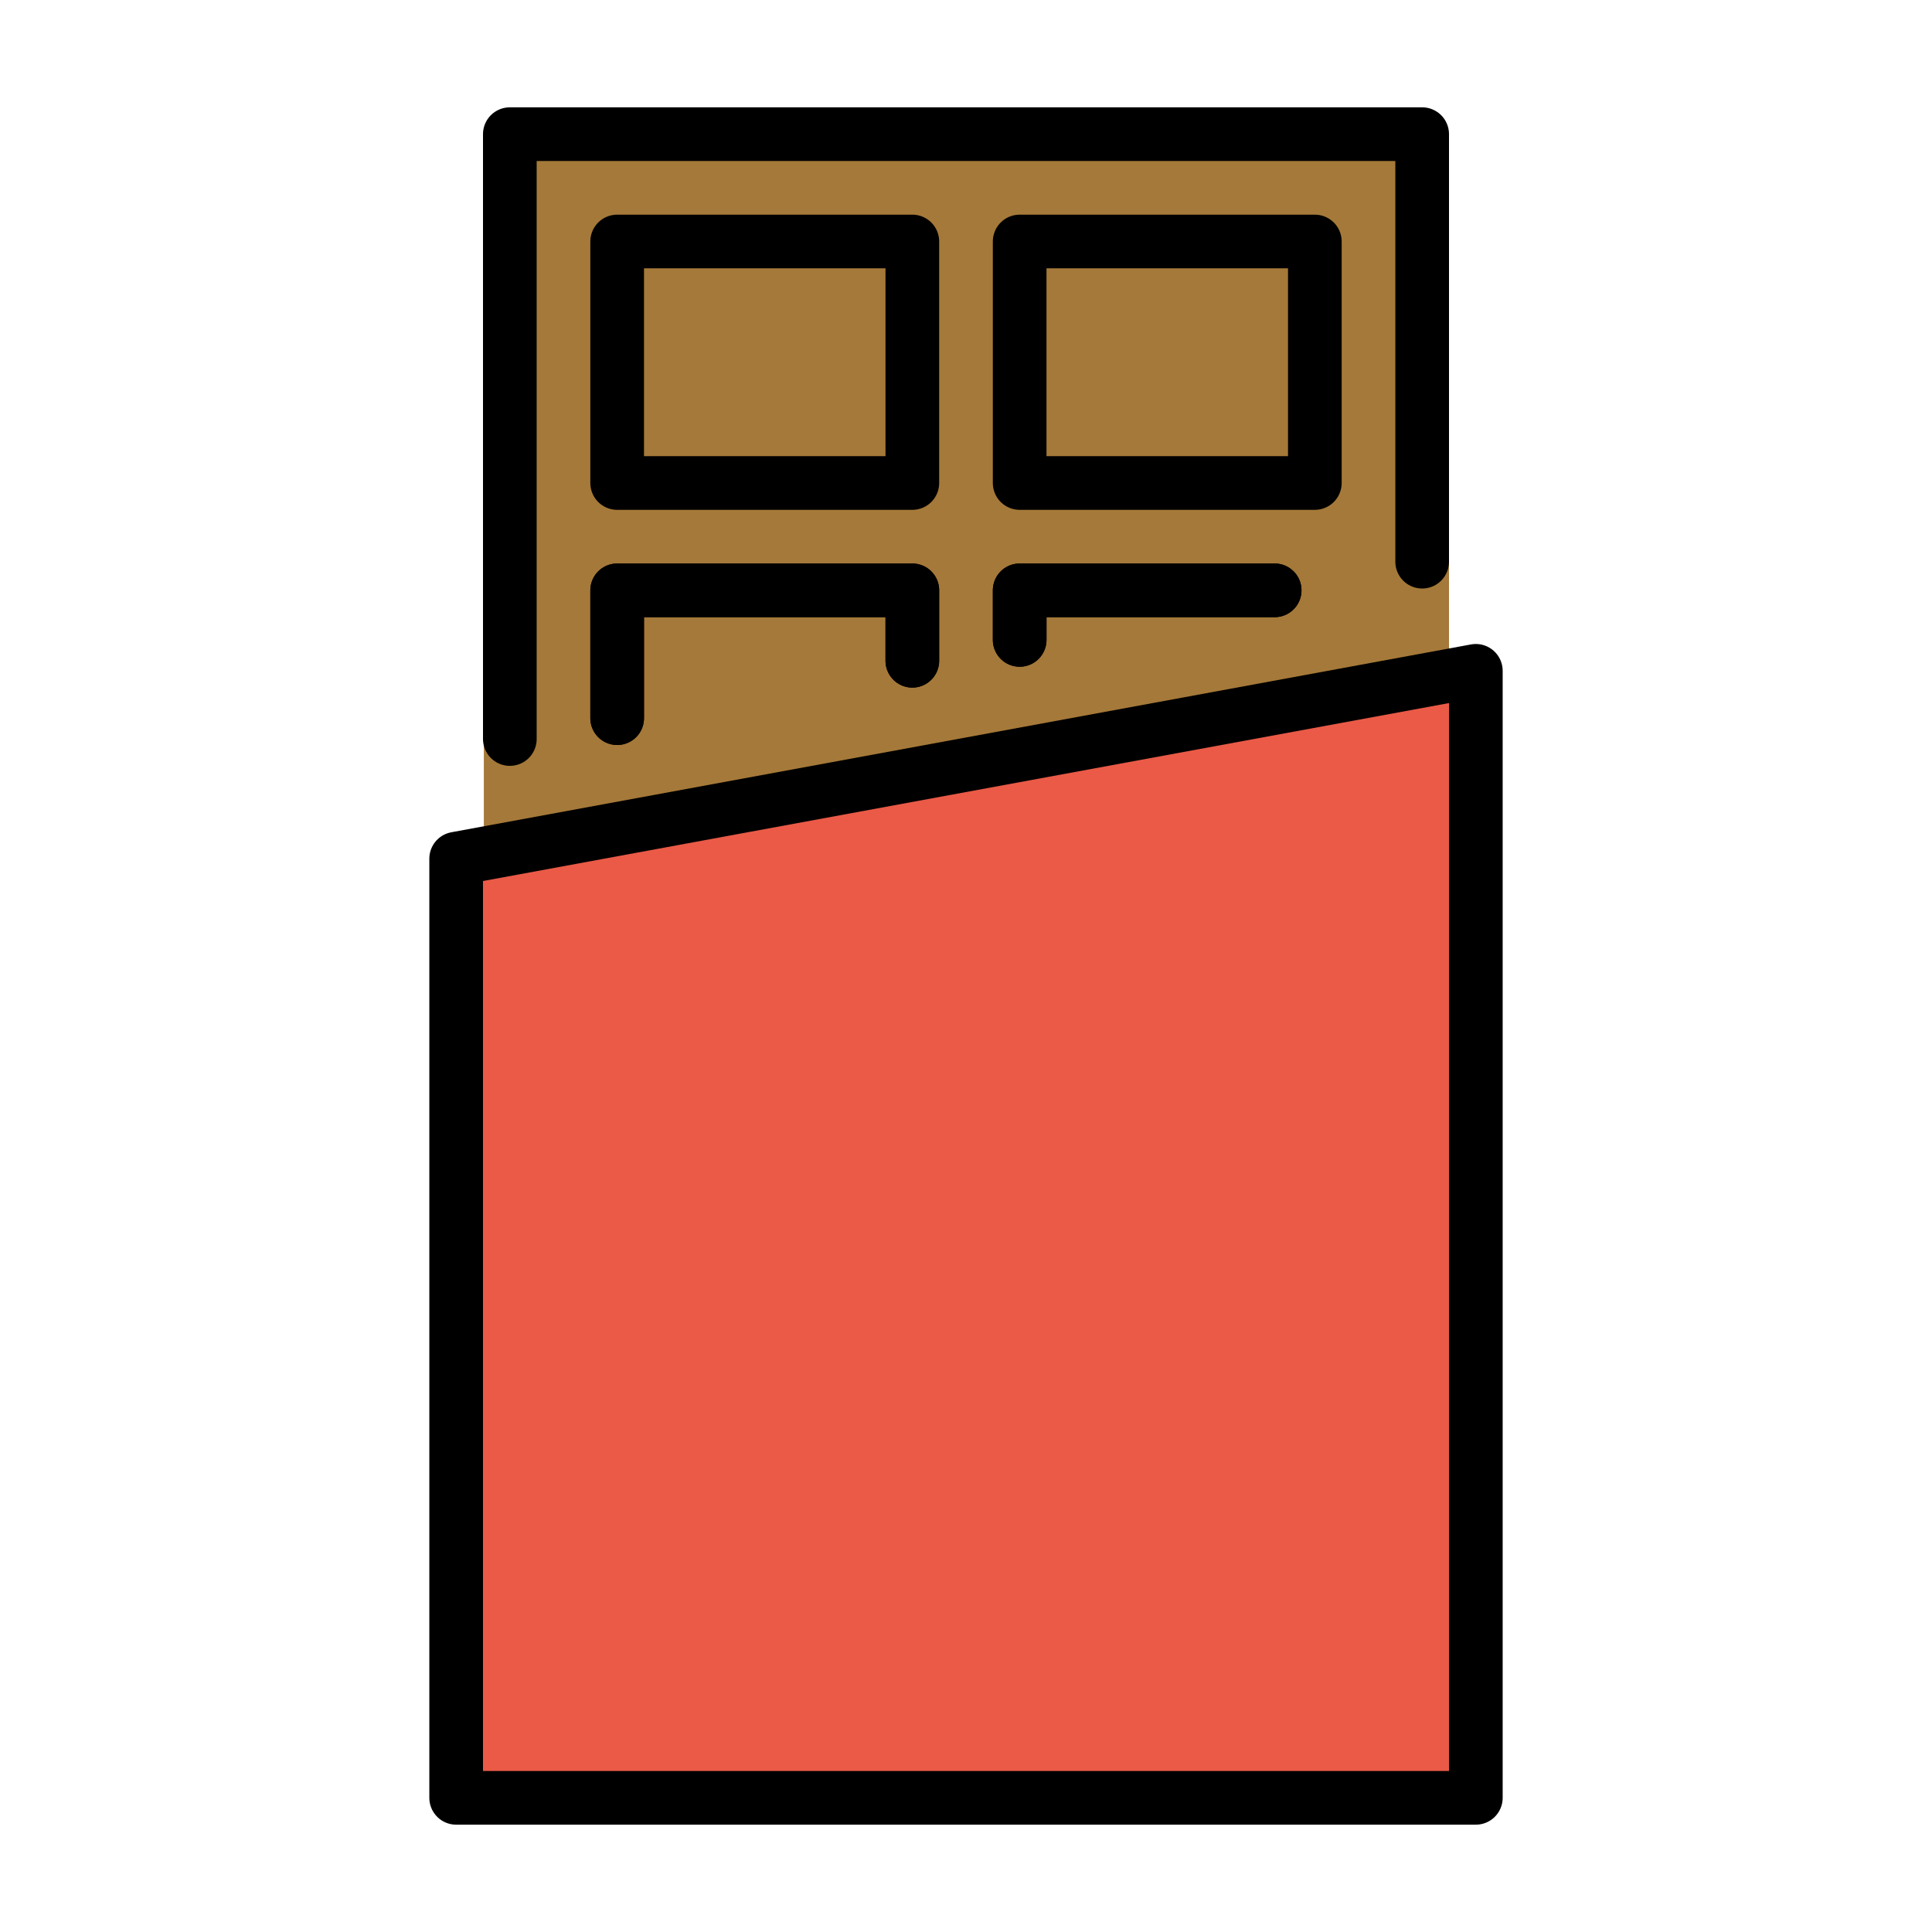
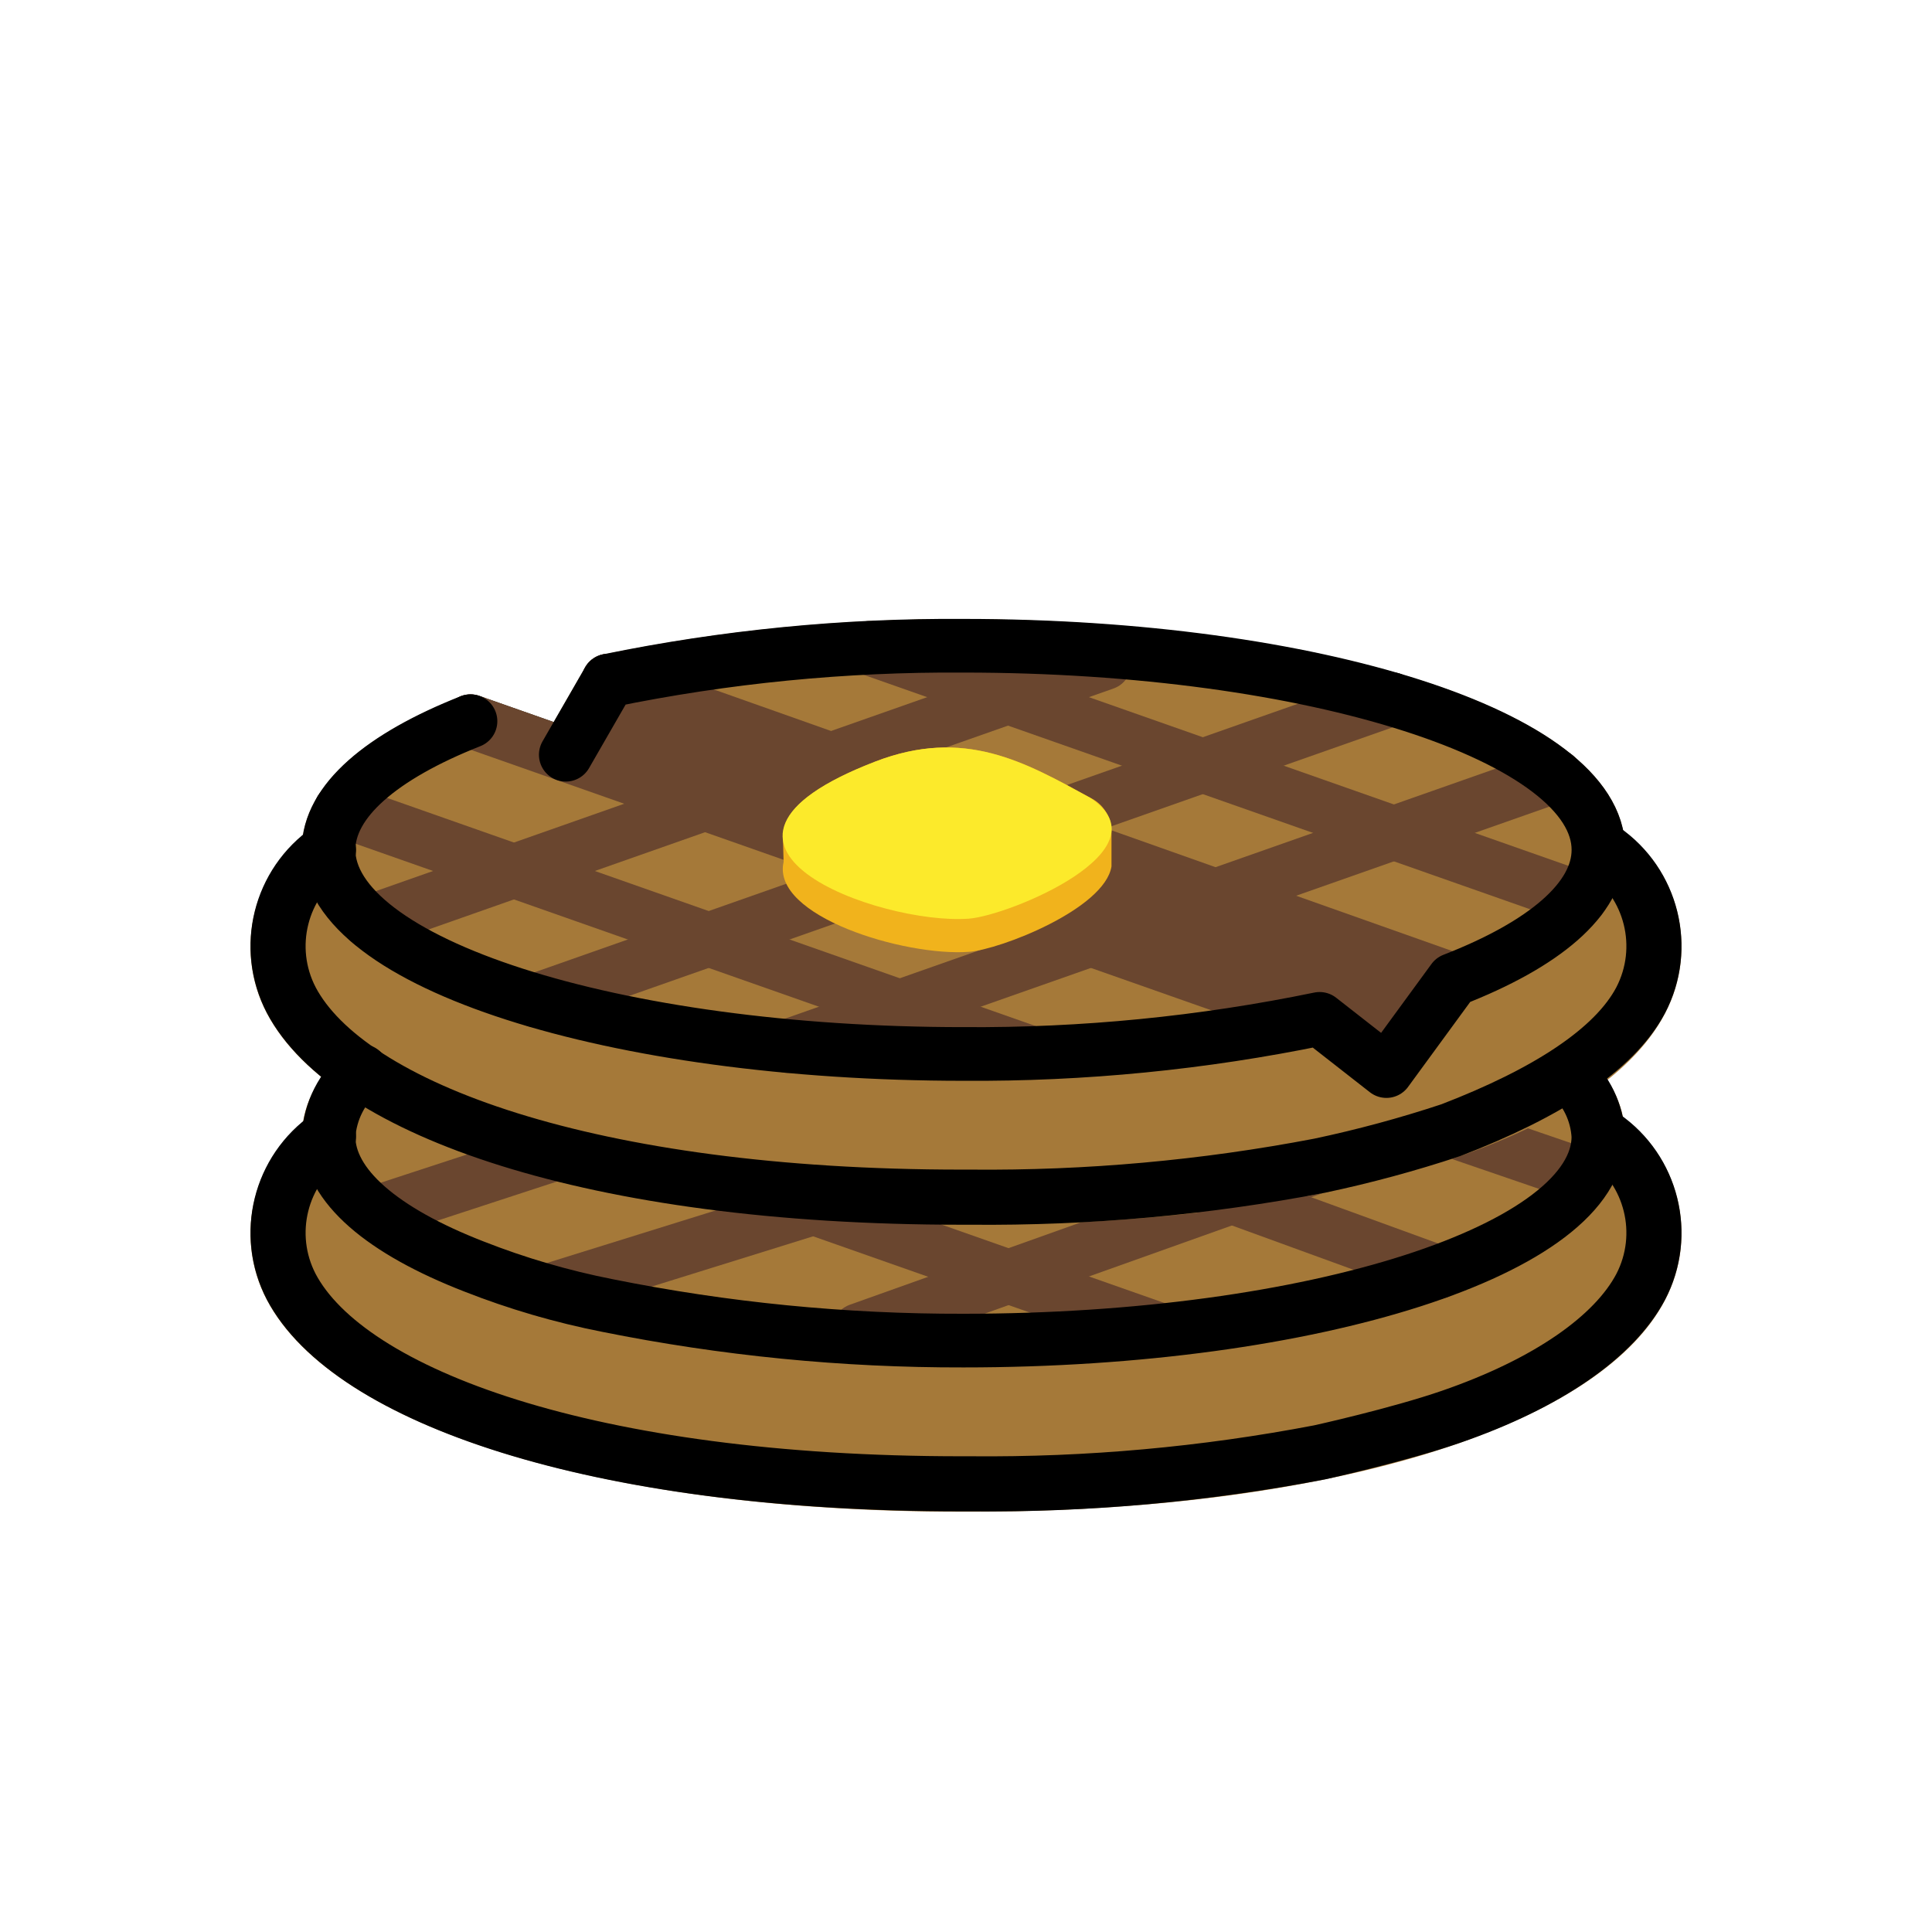
<svg xmlns="http://www.w3.org/2000/svg" id="emoji" viewBox="0 0 72 72">
+   <g id="line-supplement">
+     <line x1="17.534" x2="49.178" y1="26.878" y2="38.01" fill="none" stroke="#000" stroke-linecap="round" stroke-linejoin="round" stroke-width="2" />
+     <line x1="32.361" x2="58.893" y1="24.15" y2="33.483" fill="none" stroke="#000" stroke-linecap="round" stroke-linejoin="round" stroke-width="2" />
+     <line x1="22.674" x2="54.154" y1="25.364" y2="36.515" fill="none" stroke="#000" stroke-linecap="round" stroke-linejoin="round" stroke-width="2" />
+     <line x1="12.697" x2="38.419" y1="30.188" y2="39.236" fill="none" stroke="#000" stroke-linecap="round" stroke-linejoin="round" stroke-width="2" />
+     <line x1="51.864" x2="19.949" y1="26.058" y2="37.285" fill="none" stroke="#000" stroke-linecap="round" stroke-linejoin="round" stroke-width="2" />
+     <line x1="41.163" x2="13.761" y1="24.716" y2="34.356" fill="none" stroke="#000" stroke-linecap="round" stroke-linejoin="round" stroke-width="2" />
+     <line x1="57.972" x2="29.363" y1="28.92" y2="38.984" fill="none" stroke="#000" stroke-linecap="round" stroke-linejoin="round" stroke-width="2" />
+     <path d="M41.188,29.732c-2.442-1.337-4.692-2.63-8.018-1.349-2.413.93-3.365,1.846-3.435,2.669l-.011,0,.003.093c0,.019.001.039.002.058l.026.918c-.469,2.024,4.507,3.528,6.909,3.351,1.167-.086,5.056-1.6,5.31-3.184v-1.35A1.397,1.397,0,0,0,41.188,29.732Z" />
+     <path d="M33.164,28.384c3.326-1.282,5.576.012,8.018,1.349,2.928,1.94-3.031,4.393-4.525,4.503C33.331,34.48,25.07,31.502,33.164,28.384Z" />
+     <line x1="49.179" x2="32.006" y1="43.442" y2="49.566" fill="none" stroke="#000" stroke-linecap="round" stroke-linejoin="round" stroke-width="2" />
+     <line x1="54.065" x2="59.042" y1="42.12" y2="43.827" fill="none" stroke="#000" stroke-linecap="round" stroke-linejoin="round" stroke-width="2" />
+     <line x1="20.395" x2="31.627" y1="48.111" y2="44.614" fill="none" stroke="#000" stroke-linecap="round" stroke-linejoin="round" stroke-width="2" />
+     <line x1="20.773" x2="14.169" y1="42.974" y2="45.135" fill="none" stroke="#000" stroke-linecap="round" stroke-linejoin="round" stroke-width="2" />
+     <line x1="44.664" x2="53.599" y1="44.152" y2="47.406" fill="none" stroke="#000" stroke-linecap="round" stroke-linejoin="round" stroke-width="2" />
+     <line x1="28.058" x2="43.274" y1="44.224" y2="49.577" fill="none" stroke="#000" stroke-linecap="round" stroke-linejoin="round" stroke-width="2" />
+   </g>
  <g id="color">
-     <polyline fill="#a57939" stroke="none" points="54,32.906 54,5.906 18.031,5.906 18.031,39.516" />
-     <polygon fill="#ea5a47" stroke="none" points="55,25 17,32 17,67 55,67" />
+     <path fill="#a57939" d="M60.488,41.643c-1.047-5.125-13.152-7.884-24.581-7.884a64.601,64.601,0,0,0-13.443,1.323.997.997,0,0,0-.654.478l-1.176,2.042-2.767-.973a1.005,1.005,0,0,0-.7.014c-4.371,1.728-5.654,3.703-5.88,5.204a5.328,5.328,0,0,0-1.341,6.597c2.526,4.795,12.685,7.893,25.88,7.893h.351c13.195,0,23.352-3.098,25.856-7.854A5.367,5.367,0,0,0,60.488,41.643Z" />
+     <line x1="49.179" x2="32.006" y1="43.442" y2="49.566" fill="none" stroke="#6a462f" stroke-linecap="round" stroke-linejoin="round" stroke-width="2" />
+     <line x1="54.065" x2="59.042" y1="42.12" y2="43.827" fill="none" stroke="#6a462f" stroke-linecap="round" stroke-linejoin="round" stroke-width="2" />
+     <path fill="#a57939" d="M60.488,30.96c-1.047-5.125-13.152-7.884-24.581-7.884a64.594,64.594,0,0,0-13.443,1.323.996.996,0,0,0-.654.478l-1.176,2.042-2.767-.973a1.005,1.005,0,0,0-.7.014c-4.371,1.728-5.654,3.703-5.88,5.204A5.328,5.328,0,0,0,9.946,37.76c2.526,4.794,12.685,7.893,25.88,7.893h.351c13.195,0,23.352-3.098,25.856-7.854A5.367,5.367,0,0,0,60.488,30.96Z" />
+     <polygon fill="#6a462f" points="21.6 25.244 53.855 37.184 51.667 39.916 49.178 37.97 20.243 27.831 21.6 25.244" />
+     <line x1="17.534" x2="49.178" y1="26.878" y2="38.01" fill="none" stroke="#6a462f" stroke-linecap="round" stroke-linejoin="round" stroke-width="2" />
+     <line x1="32.361" x2="58.893" y1="24.15" y2="33.483" fill="none" stroke="#6a462f" stroke-linecap="round" stroke-linejoin="round" stroke-width="2" />
+     <line x1="22.674" x2="54.154" y1="25.364" y2="36.515" fill="none" stroke="#6a462f" stroke-linecap="round" stroke-linejoin="round" stroke-width="2" />
+     <line x1="12.697" x2="38.419" y1="30.188" y2="39.236" fill="none" stroke="#6a462f" stroke-linecap="round" stroke-linejoin="round" stroke-width="2" />
+     <line x1="51.864" x2="19.949" y1="26.058" y2="37.285" fill="none" stroke="#6a462f" stroke-linecap="round" stroke-linejoin="round" stroke-width="2" />
+     <line x1="41.163" x2="13.761" y1="24.716" y2="34.356" fill="none" stroke="#6a462f" stroke-linecap="round" stroke-linejoin="round" stroke-width="2" />
+     <line x1="57.972" x2="29.363" y1="28.92" y2="38.984" fill="none" stroke="#6a462f" stroke-linecap="round" stroke-linejoin="round" stroke-width="2" />
+     <path fill="#f1b31c" d="M40.636,29.732c-2.442-1.337-4.692-2.63-8.018-1.349-2.413.93-3.365,1.846-3.435,2.669l-.011,0,.003.093c0,.019.001.039.002.058l.026.918c-.469,2.024,4.507,3.528,6.909,3.351,1.167-.086,5.056-1.6,5.31-3.184v-1.35A1.397,1.397,0,0,0,40.636,29.732Z" />
+     <path fill="#fcea2b" d="M32.612,28.384c3.326-1.282,5.576.012,8.018,1.349,2.928,1.94-3.031,4.393-4.525,4.503C32.779,34.48,24.518,31.502,32.612,28.384Z" />
+     <line x1="20.395" x2="31.627" y1="48.111" y2="44.614" fill="none" stroke="#6a462f" stroke-linecap="round" stroke-linejoin="round" stroke-width="2" />
+     <line x1="20.773" x2="14.169" y1="42.974" y2="45.135" fill="none" stroke="#6a462f" stroke-linecap="round" stroke-linejoin="round" stroke-width="2" />
+     <line x1="44.664" x2="53.599" y1="44.152" y2="47.406" fill="none" stroke="#6a462f" stroke-linecap="round" stroke-linejoin="round" stroke-width="2" />
+     <line x1="28.058" x2="43.274" y1="44.224" y2="49.577" fill="none" stroke="#6a462f" stroke-linecap="round" stroke-linejoin="round" stroke-width="2" />
  </g>
-   <g id="hair" />
-   <g id="skin" />
-   <g id="skin-shadow" />
  <g id="line">
-     <rect x="38" y="9" width="11" height="9" fill="none" stroke="#000000" stroke-linecap="round" stroke-linejoin="round" stroke-miterlimit="10" stroke-width="2" />
-     <rect x="23" y="9" width="11" height="9" fill="none" stroke="#000000" stroke-linecap="round" stroke-linejoin="round" stroke-miterlimit="10" stroke-width="2" />
-     <polygon fill="none" stroke="#000000" stroke-linecap="round" stroke-linejoin="round" stroke-miterlimit="10" stroke-width="2" points="55,25 17,32 17,67 55,67" />
-     <polyline fill="none" stroke="#000000" stroke-linecap="round" stroke-linejoin="round" stroke-miterlimit="10" stroke-width="2" points="53,20.932 53,5 19,5 19,27.541" />
-     <polyline fill="none" stroke="#000000" stroke-linecap="round" stroke-linejoin="round" stroke-miterlimit="10" stroke-width="2" points="38,23.847 38,22 47.503,22" />
-     <polyline fill="none" stroke="#000000" stroke-linecap="round" stroke-linejoin="round" stroke-miterlimit="10" stroke-width="2" points="23,26.764 23,22 34,22 34,24.625" />
-     <polyline fill="none" stroke="#000000" stroke-linecap="round" stroke-linejoin="round" stroke-miterlimit="10" stroke-width="2" points="47.503,22 38,22 38,23.847" />
-     <polyline fill="none" stroke="#000000" stroke-linecap="round" stroke-linejoin="round" stroke-miterlimit="10" stroke-width="2" points="34,24.625 34,22 23,22 23,26.764" />
+     <path fill="none" stroke="#000" stroke-linecap="round" stroke-linejoin="round" stroke-width="2" d="M21.085,28.127l1.59-2.762a63.555,63.555,0,0,1,13.232-1.3c13.068,0,23.662,3.406,23.662,7.607,0,1.84-2.032,3.528-5.415,4.843L51.667,39.916,49.178,37.97a63.488,63.488,0,0,1-13.272,1.308c-13.068,0-23.662-3.406-23.662-7.607,0-1.817,1.982-3.486,5.29-4.794" />
+     <path fill="none" stroke="#000" stroke-linecap="round" stroke-linejoin="round" stroke-width="2.054" d="M12.244,31.672a4.36,4.36,0,0,0-1.39,5.598c2.137,4.056,11.179,7.345,24.97,7.345h.351A65.915,65.915,0,0,0,49.179,43.442,45.245,45.245,0,0,0,54.065,42.12c3.572-1.374,6.101-2.991,7.081-4.85a4.36,4.36,0,0,0-1.39-5.598" />
+     <path fill="none" stroke="#000" stroke-linecap="round" stroke-linejoin="round" stroke-width="2" d="M13.486,39.916a3.42,3.42,0,0,0-1.242,2.438c0,1.84,2.032,3.528,5.415,4.843a28.766,28.766,0,0,0,4.975,1.455,66.425,66.425,0,0,0,13.272,1.308c13.068,0,23.662-3.406,23.662-7.607a3.331,3.331,0,0,0-1.128-2.327" />
+     <path fill="none" stroke="#000" stroke-linecap="round" stroke-linejoin="round" stroke-width="2.054" d="M12.244,42.355a4.36,4.36,0,0,0-1.39,5.598c2.137,4.056,11.179,7.345,24.97,7.345h.351A65.915,65.915,0,0,0,49.179,54.125s2.917-.643,4.886-1.322c3.618-1.248,6.101-2.991,7.081-4.85a4.36,4.36,0,0,0-1.39-5.598" />
  </g>
</svg>
